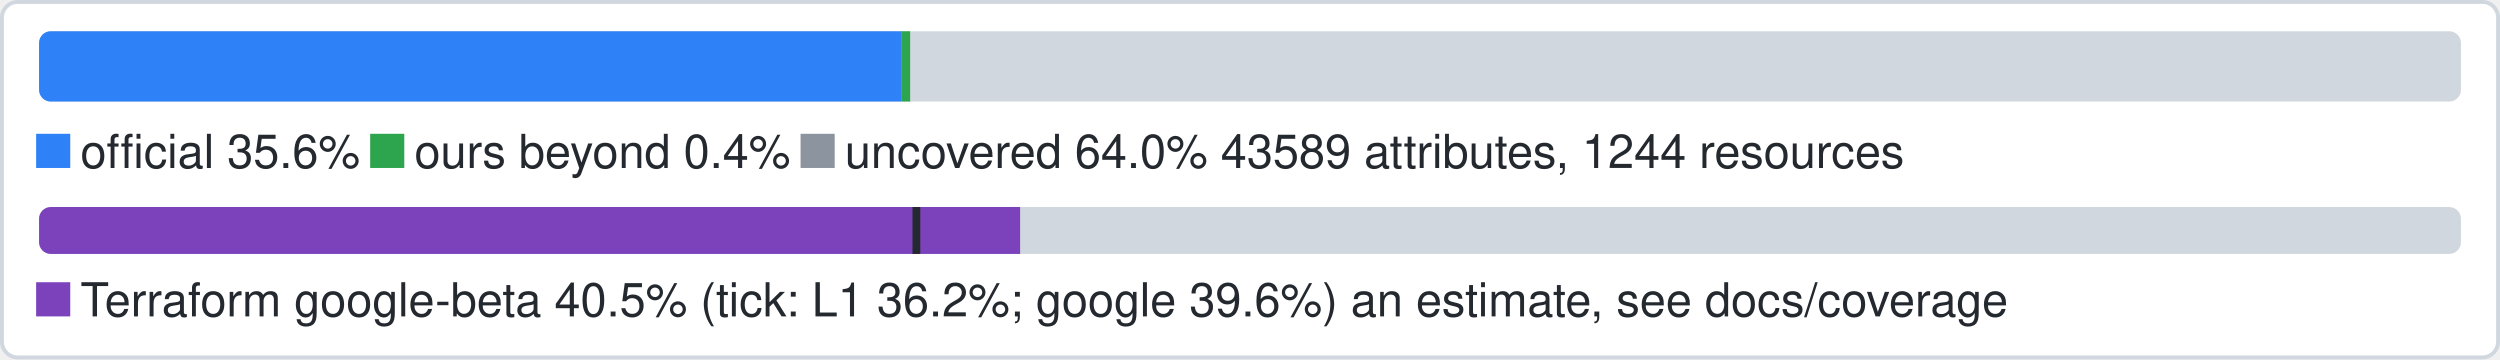
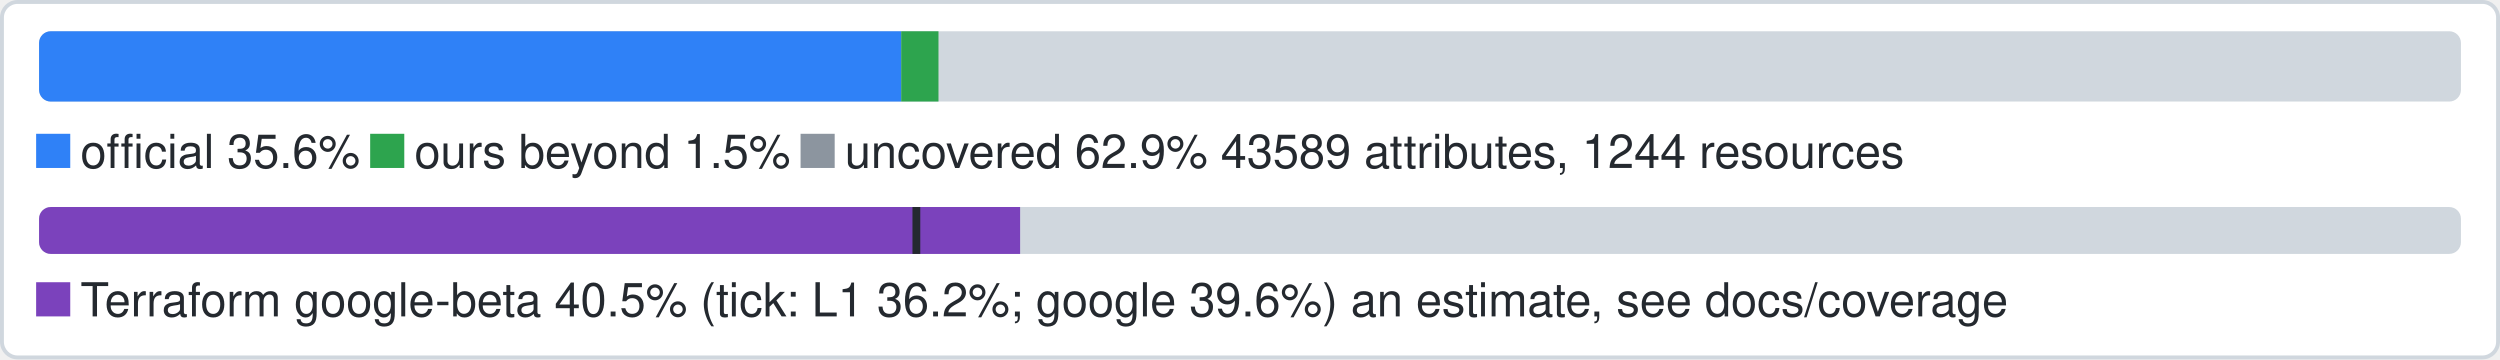
- <svg xmlns="http://www.w3.org/2000/svg" width="640" height="92" viewBox="0 0 640 92" role="img" aria-label="Google Cloud, all services: official 35.6%, ours beyond official 0.4%, uncovered 64.0% of 43589 attributes; Terraform google-beta 40.5% (L1 36.2%), an estimate">
+ <svg xmlns="http://www.w3.org/2000/svg" width="640" height="92" viewBox="0 0 640 92" role="img" aria-label="Google Cloud, all services: official 35.6%, ours beyond official 1.5%, uncovered 62.9% of 43589 attributes; Terraform google-beta 40.5% (L1 36.2%), an estimate">
  <rect x="0.5" y="0.5" width="639" height="91" rx="4" fill="#ffffff" stroke="#d0d7de" />
  <clipPath id="c">
    <rect x="10" y="8" width="620" height="18" rx="3" />
  </clipPath>
  <g clip-path="url(#c)">
    <rect x="10" y="8" width="620" height="18" fill="#d0d7de" />
    <rect x="10.00" y="8" width="220.71" height="18" fill="#2f81f7" />
-     <rect x="230.71" y="8" width="2.29" height="18" fill="#2da44e" />
+     <rect x="230.71" y="8" width="9.54" height="18" fill="#2da44e" />
  </g>
  <text x="10" y="43" font-family="-apple-system,BlinkMacSystemFont,Segoe UI,Helvetica,Arial,sans-serif" font-size="12" fill="#24292f">
-     <tspan fill="#2f81f7">■</tspan> official 35.6%   <tspan fill="#2da44e">■</tspan> ours beyond 0.4%   <tspan fill="#8c959f">■</tspan> uncovered 64.0%   43589 attributes, 1244 resources</text>
+     <tspan fill="#2f81f7">■</tspan> official 35.6%   <tspan fill="#2da44e">■</tspan> ours beyond 1.5%   <tspan fill="#8c959f">■</tspan> uncovered 62.9%   43589 attributes, 1244 resources</text>
  <clipPath id="t">
    <rect x="10" y="53" width="620" height="12" rx="3" />
  </clipPath>
  <g clip-path="url(#t)">
    <rect x="10" y="53" width="620" height="12" fill="#d0d7de" />
    <rect x="10" y="53" width="251.15" height="12" fill="#7b42bc" />
    <rect x="233.59" y="53" width="2" height="12" fill="#24292f" />
  </g>
  <text x="10" y="81" font-family="-apple-system,BlinkMacSystemFont,Segoe UI,Helvetica,Arial,sans-serif" font-size="12" fill="#24292f">
    <tspan fill="#7b42bc">■</tspan> Terraform google-beta 40.5% (tick: L1 36.2%; google 39.6%)   an estimate, see docs/coverage</text>
</svg>
